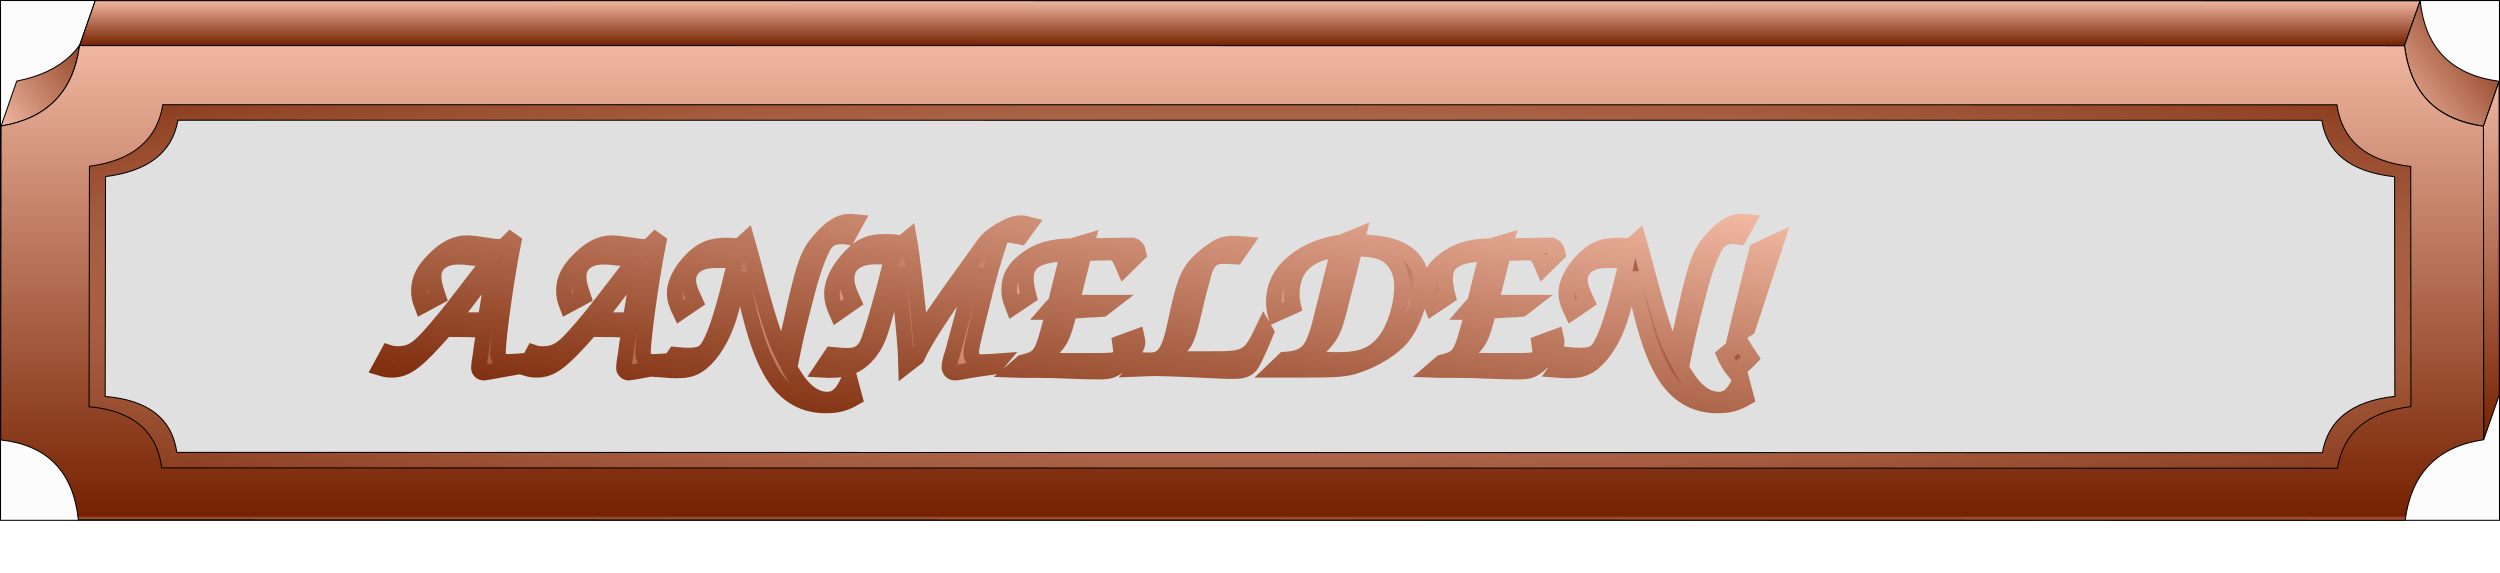
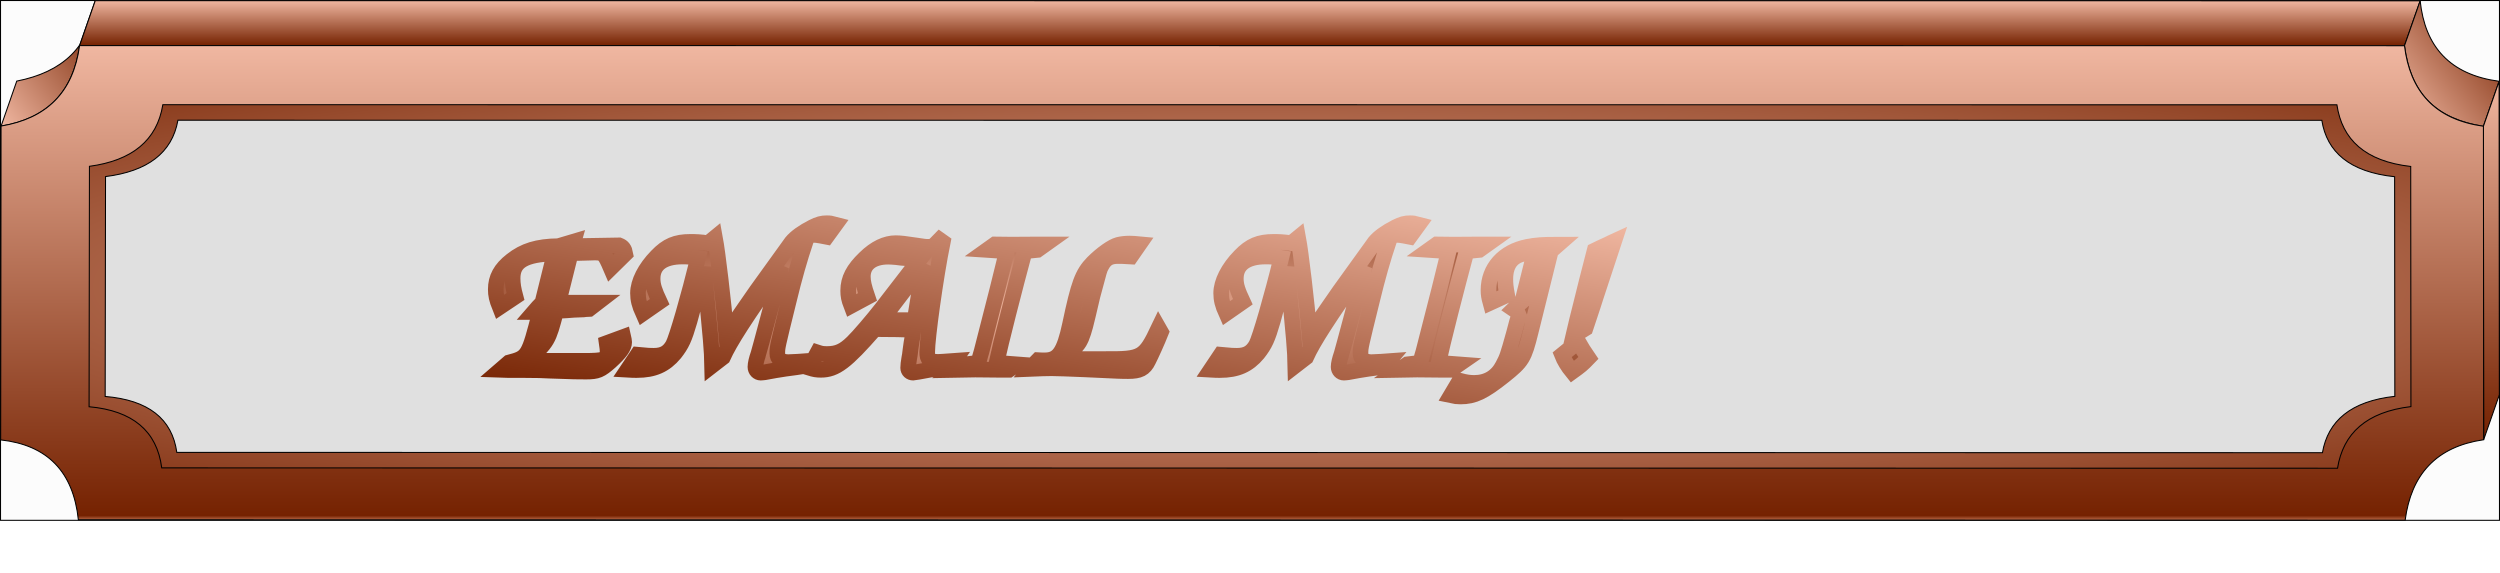
<svg xmlns="http://www.w3.org/2000/svg" viewBox="0 0 480 110" height="100%" width="100%" preserveAspectRatio="none">
  <defs>
    <filter>
      <feDropShadow stdDeviation="0.2" dy="0.4" dx="0.2" />
    </filter>
    <linearGradient id="copper_horizontal" x1="0" y1="0" x2="0" y2="1">
      <stop offset="0%" class="copper-stop1" />
      <stop offset="99%" class="copper-stop2" />
      <stop offset="100%" class="copper-stop3" />
    </linearGradient>
    <linearGradient id="copper_ltr" x1="1" y1="0" x2="0" y2="1">
      <stop offset="0%" class="copper-stop1" />
      <stop offset="99%" class="copper-stop2" />
      <stop offset="100%" class="copper-stop3" />
    </linearGradient>
    <linearGradient id="copper_rtl" x1="0" y1="1" x2="1" y2="0">
      <stop offset="0%" class="copper-stop1" />
      <stop offset="99%" class="copper-stop2" />
      <stop offset="100%" class="copper-stop3" />
    </linearGradient>
    <linearGradient id="copper_vertical">
      <stop offset="0%" class="copper-stop1" />
      <stop offset="99%" class="copper-stop2" />
      <stop offset="100%" class="copper-stop3" />
    </linearGradient>
    <radialGradient id="copper_radial" cx="0.50" cy="0.50" r="0.85">
      <stop offset="0%" class="copper-stop1" />
      <stop offset="99%" class="copper-stop2" />
      <stop offset="100%" class="copper-stop3" />
    </radialGradient>
    <style>
			.base-style{fill: none;fill-rule:evenodd;stroke:#000000;stroke-width:0.2px;stroke-linecap:butt;stroke-linejoin:miter;stroke-opacity:1 }
			.fill-1{fill: rgb(102,102,102);}
			.fill-2{fill: rgb(167,167,167);}
			.fill-3{fill: rgb(224,224,224);}
			.stroke-set-1{ stroke: rgb(167,167,167);stroke-width:3px;}
			.text-base{font-style:normal;font-weight:normal;font-size:42px;line-height:125%;font-family:sans-serif;letter-spacing:0px;word-spacing:0px;white-space:pre;fill:#000000;fill-opacity:1;stroke:#000000;stroke-width:1px;stroke-linecap:butt;stroke-linejoin:miter;stroke-opacity:1;}
			.text-set-1{fill: url(#copper_radial);stroke-width:3px;stroke: url(#copper_ltr);font-family:'Comic Sans MS';filter:url(#shadow_1);letter-spacing: .3rem;}
			.copper-stop1{ stop-color:rgba(240,183,161,1)}
			.copper-stop2{ stop-color:rgba(117,34,1,1)}
			.copper-stop3{ stop-color:rgba(191,110,78,1)}
			.copper-horizontal{fill: url(#copper_horizontal);}
			.copper-ltr{fill: url(#copper_ltr);}
			.copper-rtl{fill: url(#copper_rtl);}
			.copper-vertical{fill: url(#copper_vertical);}
			.copper-radial{fill: url(#copper_radial);}
		</style>
  </defs>
  <g>
    <path class="base-style" style="fill: rgba(242,242,242,0.2);" d="M 0.101,0.101 H 479.899 V 99.899 H 0.101 Z" />
    <g>
      <path class="base-style" style="stroke:none;" d="M 3.216,15.574 C 11.914,14.14 17.08,9.134 18.288,0.127 L 464.672,0.152 C 465.728,8.86 470.452,14.306 479.829,15.612 l 0.044,60.189 c -9.141,1.334 -13.92,6.71 -15.072,15.447 L 18.057,91.161 C 17.08,81.929 12.108,76.82 3.14,75.833 Z" />
      <path class="base-style copper-rtl" d="M 3.216,15.574 C 11.913,13.856 17.355,9.098 18.288,0.127 L 15.274,8.785 C 14.095,17.58 9.092,22.747 0.203,24.226 Z" />
      <path class="base-style copper-horizontal" d="M 18.288,0.127 464.672,0.152 461.645,8.809 15.274,8.785 Z" />
      <path class="base-style copper-rtl" d="M 464.672,0.152 C 465.578,8.892 470.323,14.336 479.829,15.612 l -3.027,8.652 C 467.859,22.774 462.926,18.255 461.659,8.777 Z" />
      <path class="base-style copper-horizontal" d="m 479.829,15.612 -3.012,8.625 0.044,60.189 3.012,-8.625 z" />
      <path class="base-style copper-horizontal" d="M 0.204,24.199 C 8.902,22.765 14.067,17.759 15.276,8.752 l 446.384,0.025 c 1.057,8.708 5.78,14.154 15.157,15.46 l 0.044,60.189 c -9.141,1.334 -13.92,6.71 -15.072,15.447 L 15.045,99.786 C 14.068,90.554 9.096,85.445 0.128,84.458 Z" />
    </g>
    <g>
      <path class="base-style copper-radial" d="m 17.173,31.934 c 8.134,-1.099 12.964,-4.933 14.094,-11.832 l 417.417,0.019 c 0.988,6.67 5.405,10.841 14.174,11.842 l 0.041,46.104 c -8.548,1.022 -13.016,5.14 -14.094,11.832 l -417.753,-0.066 c -0.914,-7.072 -5.563,-10.986 -13.949,-11.741 z" />
      <path class="base-style fill-3" d="m 20.262,33.903 c 8.021,-1.005 12.784,-4.512 13.899,-10.822 l 411.629,0.017 c 0.974,6.101 5.33,9.916 13.977,10.831 l 0.041,42.167 c -8.429,0.934 -12.836,4.701 -13.899,10.822 l -411.961,-0.06 c -0.901,-6.468 -5.486,-10.048 -13.755,-10.739 z" />
    </g>
    <g>
-       <text class="text-base text-set-1" y="71" x="72">AANMELDEN!</text>
+       <text class="text-base text-set-1" y="71" x="92">EMAIL MIJ!</text>
    </g>
  </g>
</svg>
